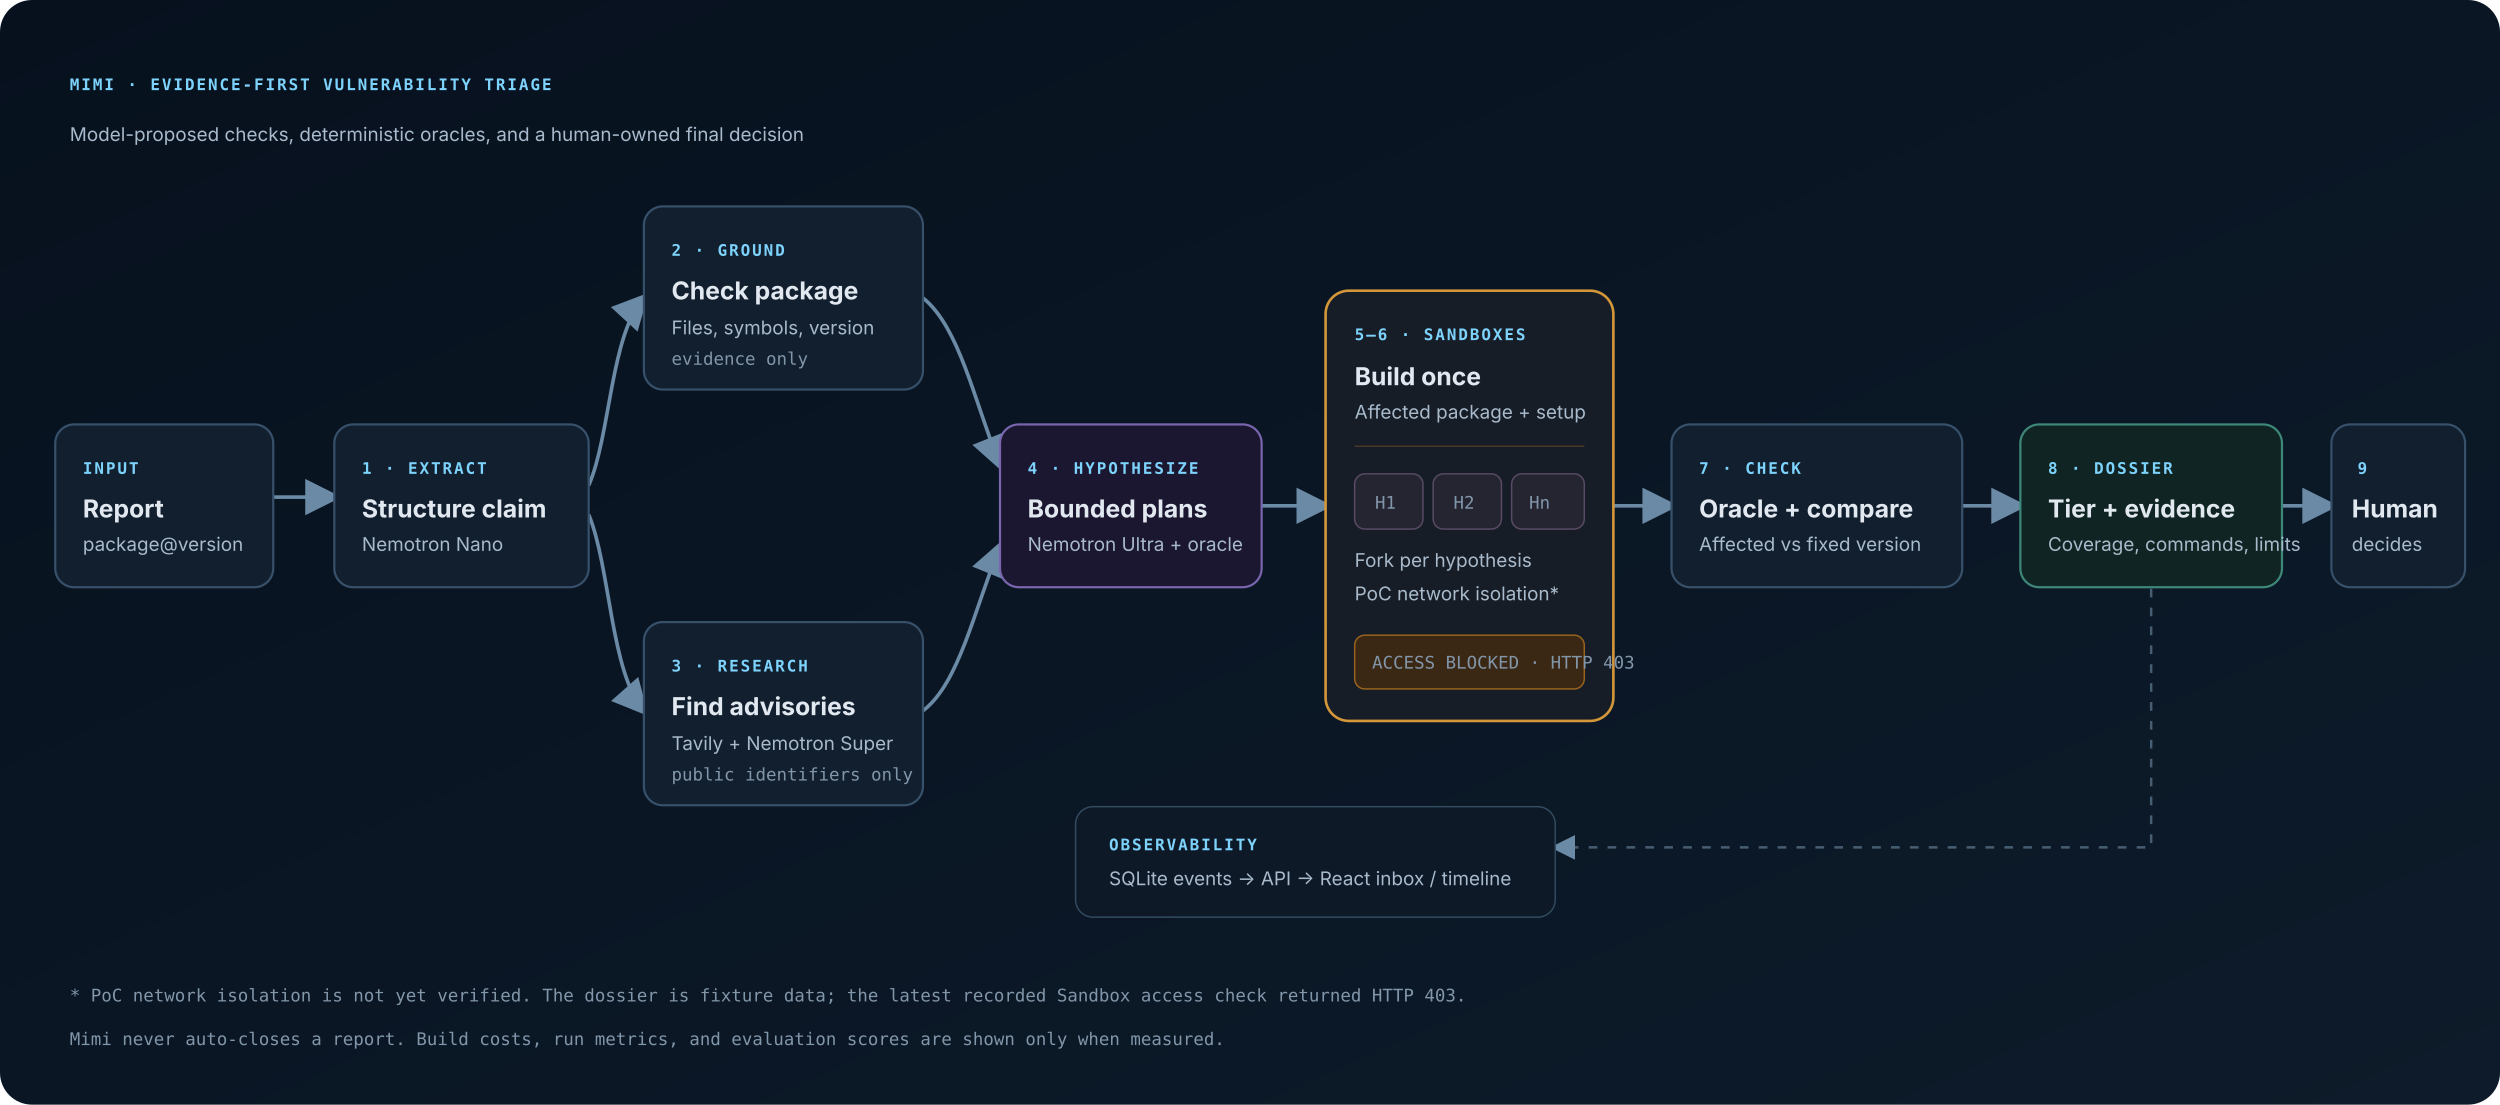
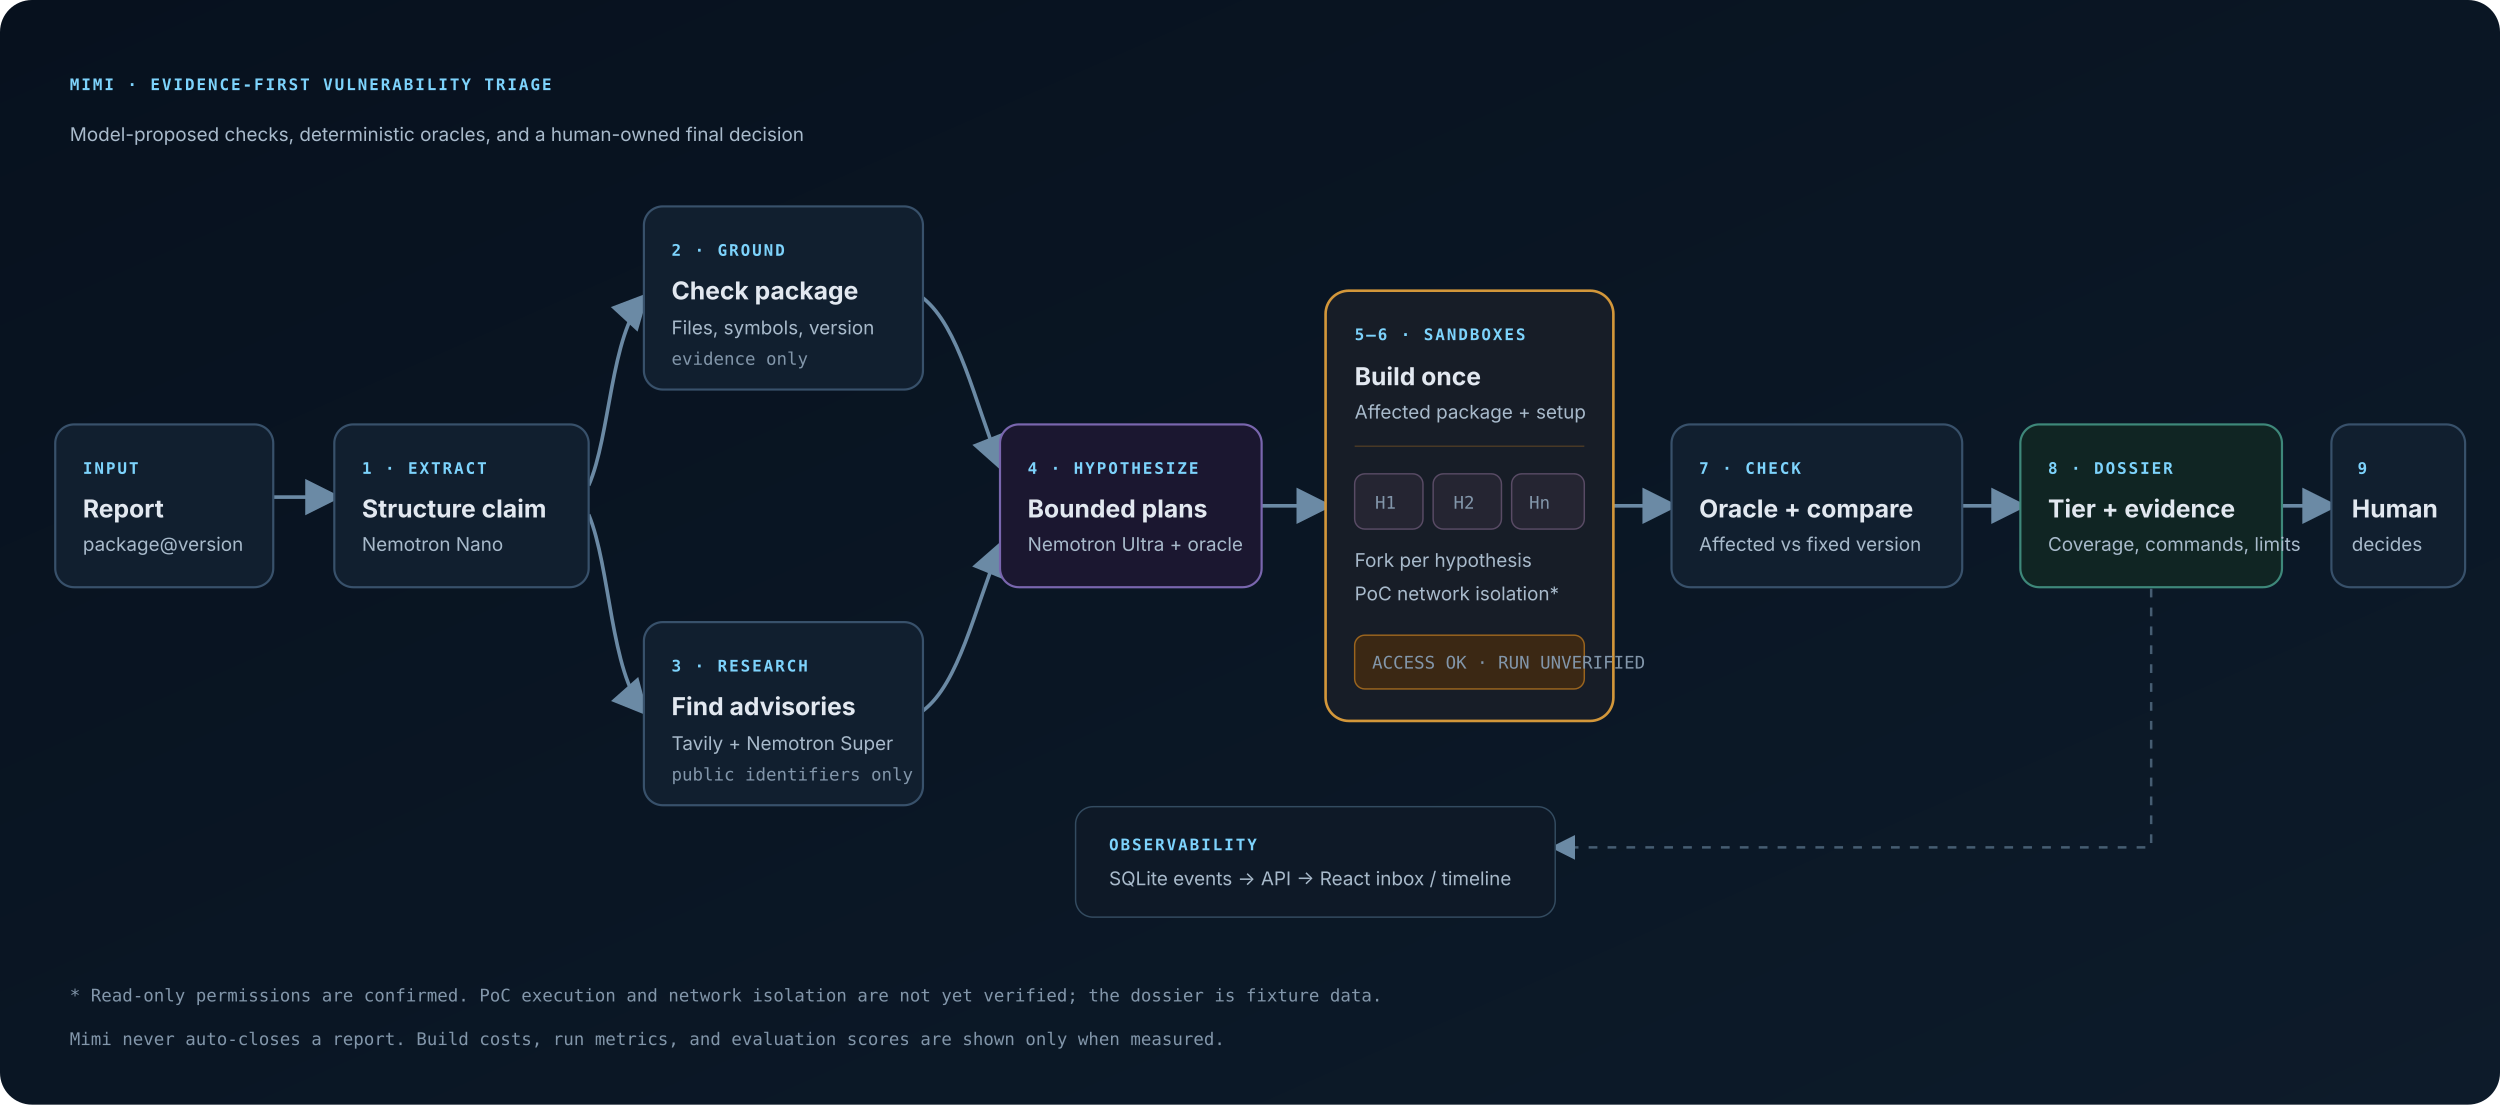
<svg xmlns="http://www.w3.org/2000/svg" width="1720" height="760" viewBox="0 0 1720 760" role="img" aria-labelledby="title desc">
  <defs>
    <linearGradient id="background" x1="0" y1="0" x2="1" y2="1">
      <stop offset="0" stop-color="#07111e" />
      <stop offset="1" stop-color="#0d1b2a" />
    </linearGradient>
    <marker id="arrow" markerWidth="10" markerHeight="10" refX="8" refY="5" orient="auto">
      <path d="M0 0L10 5L0 10z" fill="#6b8aa5" />
    </marker>
    <style>
      .label { font: 700 17px Inter, ui-sans-serif, system-ui, sans-serif; fill: #e2e8f0; }
      .sub { font: 13px Inter, ui-sans-serif, system-ui, sans-serif; fill: #a8bacb; }
      .tiny { font: 12px ui-monospace, SFMono-Regular, Menlo, monospace; fill: #8296aa; }
      .step { font: 700 11px ui-monospace, SFMono-Regular, Menlo, monospace; fill: #7dd3fc; letter-spacing: 1.3px; }
    </style>
  </defs>
  <rect width="1720" height="760" rx="22" fill="url(#background)" />
  <text x="48" y="62" class="step">MIMI · EVIDENCE-FIRST VULNERABILITY TRIAGE</text>
  <text x="48" y="97" class="sub">Model-proposed checks, deterministic oracles, and a human-owned final decision</text>
  <g fill="none" stroke="#6b8aa5" stroke-width="2.5" marker-end="url(#arrow)">
    <path d="M188 342H230" />
    <path d="M405 334C420 300 420 230 443 205" />
    <path d="M405 354C420 390 420 463 443 489" />
    <path d="M635 205C660 225 670 275 688 320" />
    <path d="M635 489C660 470 670 420 688 376" />
    <path d="M868 348H912" />
    <path d="M1110 348H1150" />
    <path d="M1350 348H1390" />
    <path d="M1570 348H1604" />
  </g>
  <g>
    <rect x="38" y="292" width="150" height="112" rx="13" fill="#111f2f" stroke="#38516b" stroke-width="1.5" />
    <text x="57" y="326" class="step">INPUT</text>
    <text x="57" y="356" class="label">Report</text>
    <text x="57" y="379" class="sub">package@version</text>
  </g>
  <g>
    <rect x="230" y="292" width="175" height="112" rx="13" fill="#111f2f" stroke="#38516b" stroke-width="1.5" />
    <text x="249" y="326" class="step">1 · EXTRACT</text>
    <text x="249" y="356" class="label">Structure claim</text>
    <text x="249" y="379" class="sub">Nemotron Nano</text>
  </g>
  <g>
    <rect x="443" y="142" width="192" height="126" rx="13" fill="#111f2f" stroke="#38516b" stroke-width="1.5" />
    <text x="462" y="176" class="step">2 · GROUND</text>
    <text x="462" y="206" class="label">Check package</text>
    <text x="462" y="230" class="sub">Files, symbols, version</text>
    <text x="462" y="251" class="tiny">evidence only</text>
  </g>
  <g>
    <rect x="443" y="428" width="192" height="126" rx="13" fill="#111f2f" stroke="#38516b" stroke-width="1.5" />
    <text x="462" y="462" class="step">3 · RESEARCH</text>
    <text x="462" y="492" class="label">Find advisories</text>
    <text x="462" y="516" class="sub">Tavily + Nemotron Super</text>
    <text x="462" y="537" class="tiny">public identifiers only</text>
  </g>
  <g>
    <rect x="688" y="292" width="180" height="112" rx="13" fill="#1b1730" stroke="#7966ae" stroke-width="1.5" />
    <text x="707" y="326" class="step" fill="#c4b5fd">4 · HYPOTHESIZE</text>
    <text x="707" y="356" class="label">Bounded plans</text>
    <text x="707" y="379" class="sub">Nemotron Ultra + oracle</text>
  </g>
  <g>
    <rect x="912" y="200" width="198" height="296" rx="16" fill="#171d27" stroke="#d3973a" stroke-width="1.8" />
    <text x="932" y="234" class="step" fill="#fbbf24">5–6 · SANDBOXES</text>
    <text x="932" y="265" class="label">Build once</text>
    <text x="932" y="288" class="sub">Affected package + setup</text>
    <path d="M932 307H1090" stroke="#4a3a25" />
    <rect x="932" y="326" width="47" height="38" rx="7" fill="#252532" stroke="#594b65" />
    <rect x="986" y="326" width="47" height="38" rx="7" fill="#252532" stroke="#594b65" />
    <rect x="1040" y="326" width="50" height="38" rx="7" fill="#252532" stroke="#594b65" />
    <text x="946" y="350" class="tiny">H1</text>
    <text x="1000" y="350" class="tiny">H2</text>
    <text x="1052" y="350" class="tiny">Hn</text>
    <text x="932" y="390" class="sub">Fork per hypothesis</text>
    <text x="932" y="413" class="sub">PoC network isolation*</text>
    <rect x="932" y="437" width="158" height="37" rx="7" fill="#3b2814" stroke="#9a641e" />
-     <text x="944" y="460" class="tiny" fill="#fde68a">ACCESS BLOCKED · HTTP 403</text>
+     <text x="944" y="460" class="tiny" fill="#fde68a">ACCESS OK · RUN UNVERIFIED</text>
  </g>
  <g>
    <rect x="1150" y="292" width="200" height="112" rx="13" fill="#111f2f" stroke="#38516b" stroke-width="1.5" />
    <text x="1169" y="326" class="step">7 · CHECK</text>
    <text x="1169" y="356" class="label">Oracle + compare</text>
    <text x="1169" y="379" class="sub">Affected vs fixed version</text>
  </g>
  <g>
    <rect x="1390" y="292" width="180" height="112" rx="13" fill="#102523" stroke="#3e887a" stroke-width="1.5" />
    <text x="1409" y="326" class="step" fill="#6ee7b7">8 · DOSSIER</text>
    <text x="1409" y="356" class="label">Tier + evidence</text>
    <text x="1409" y="379" class="sub">Coverage, commands, limits</text>
  </g>
  <g>
    <rect x="1604" y="292" width="92" height="112" rx="13" fill="#111f2f" stroke="#38516b" stroke-width="1.5" />
    <text x="1622" y="326" class="step">9</text>
    <text x="1618" y="356" class="label">Human</text>
    <text x="1618" y="379" class="sub">decides</text>
  </g>
  <g>
    <path d="M1480 405V583H1070" fill="none" stroke="#465d72" stroke-width="1.7" stroke-dasharray="6 7" marker-end="url(#arrow)" />
    <rect x="740" y="555" width="330" height="76" rx="12" fill="#0e1927" stroke="#334b60" />
    <text x="763" y="585" class="step">OBSERVABILITY</text>
    <text x="763" y="609" class="sub">SQLite events → API → React inbox / timeline</text>
  </g>
-   <text x="48" y="689" class="tiny">* PoC network isolation is not yet verified. The dossier is fixture data; the latest recorded Sandbox access check returned HTTP 403.</text>
+   <text x="48" y="689" class="tiny">* Read-only permissions are confirmed. PoC execution and network isolation are not yet verified; the dossier is fixture data.</text>
  <text x="48" y="719" class="tiny">Mimi never auto-closes a report. Build costs, run metrics, and evaluation scores are shown only when measured.</text>
</svg>
